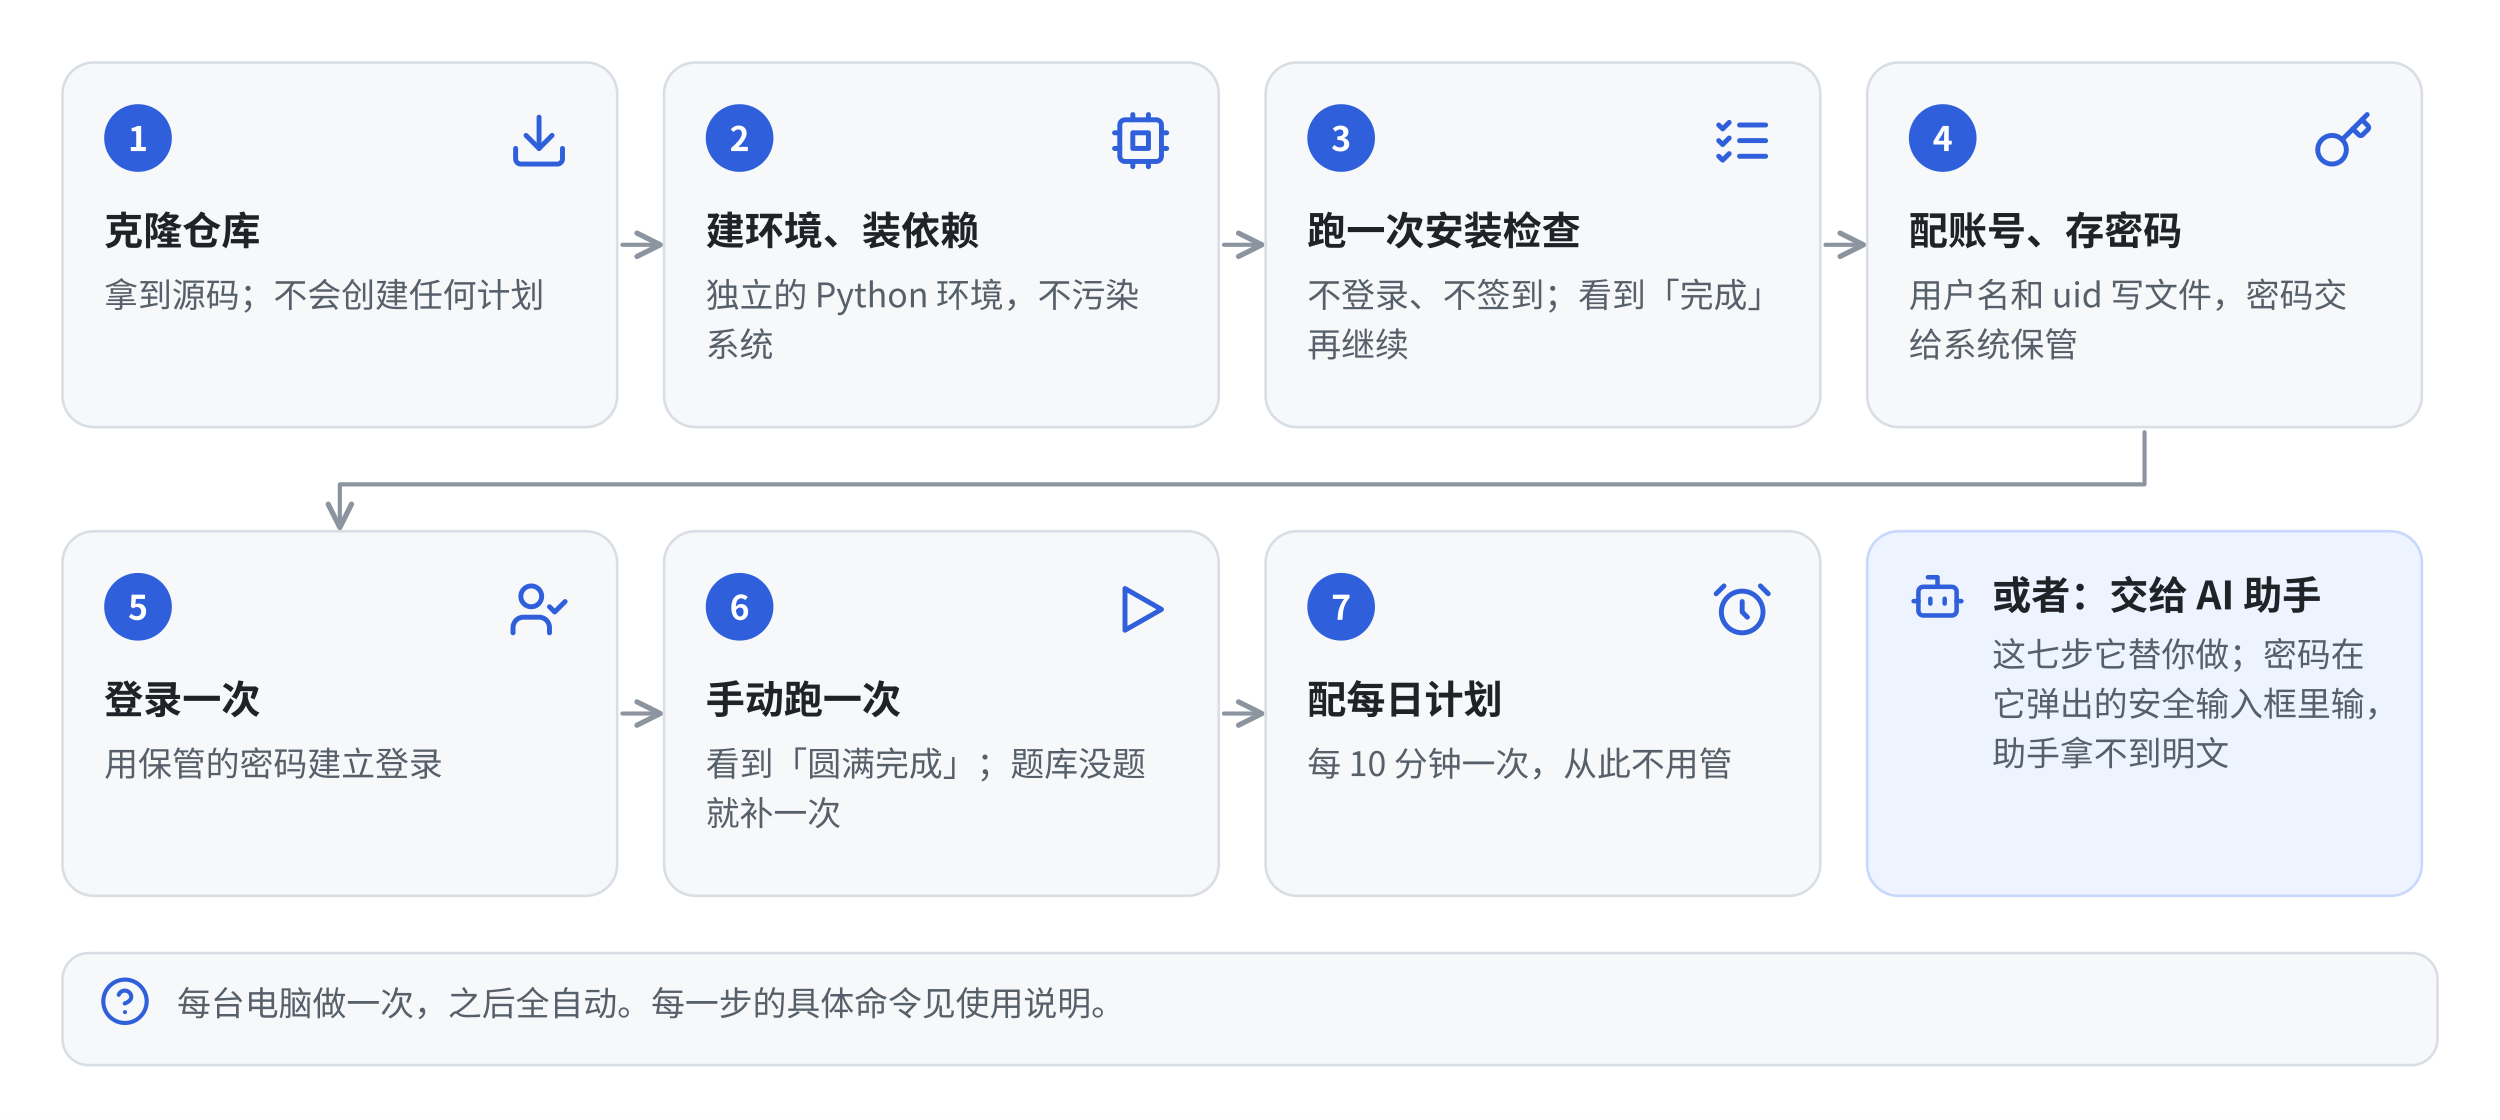
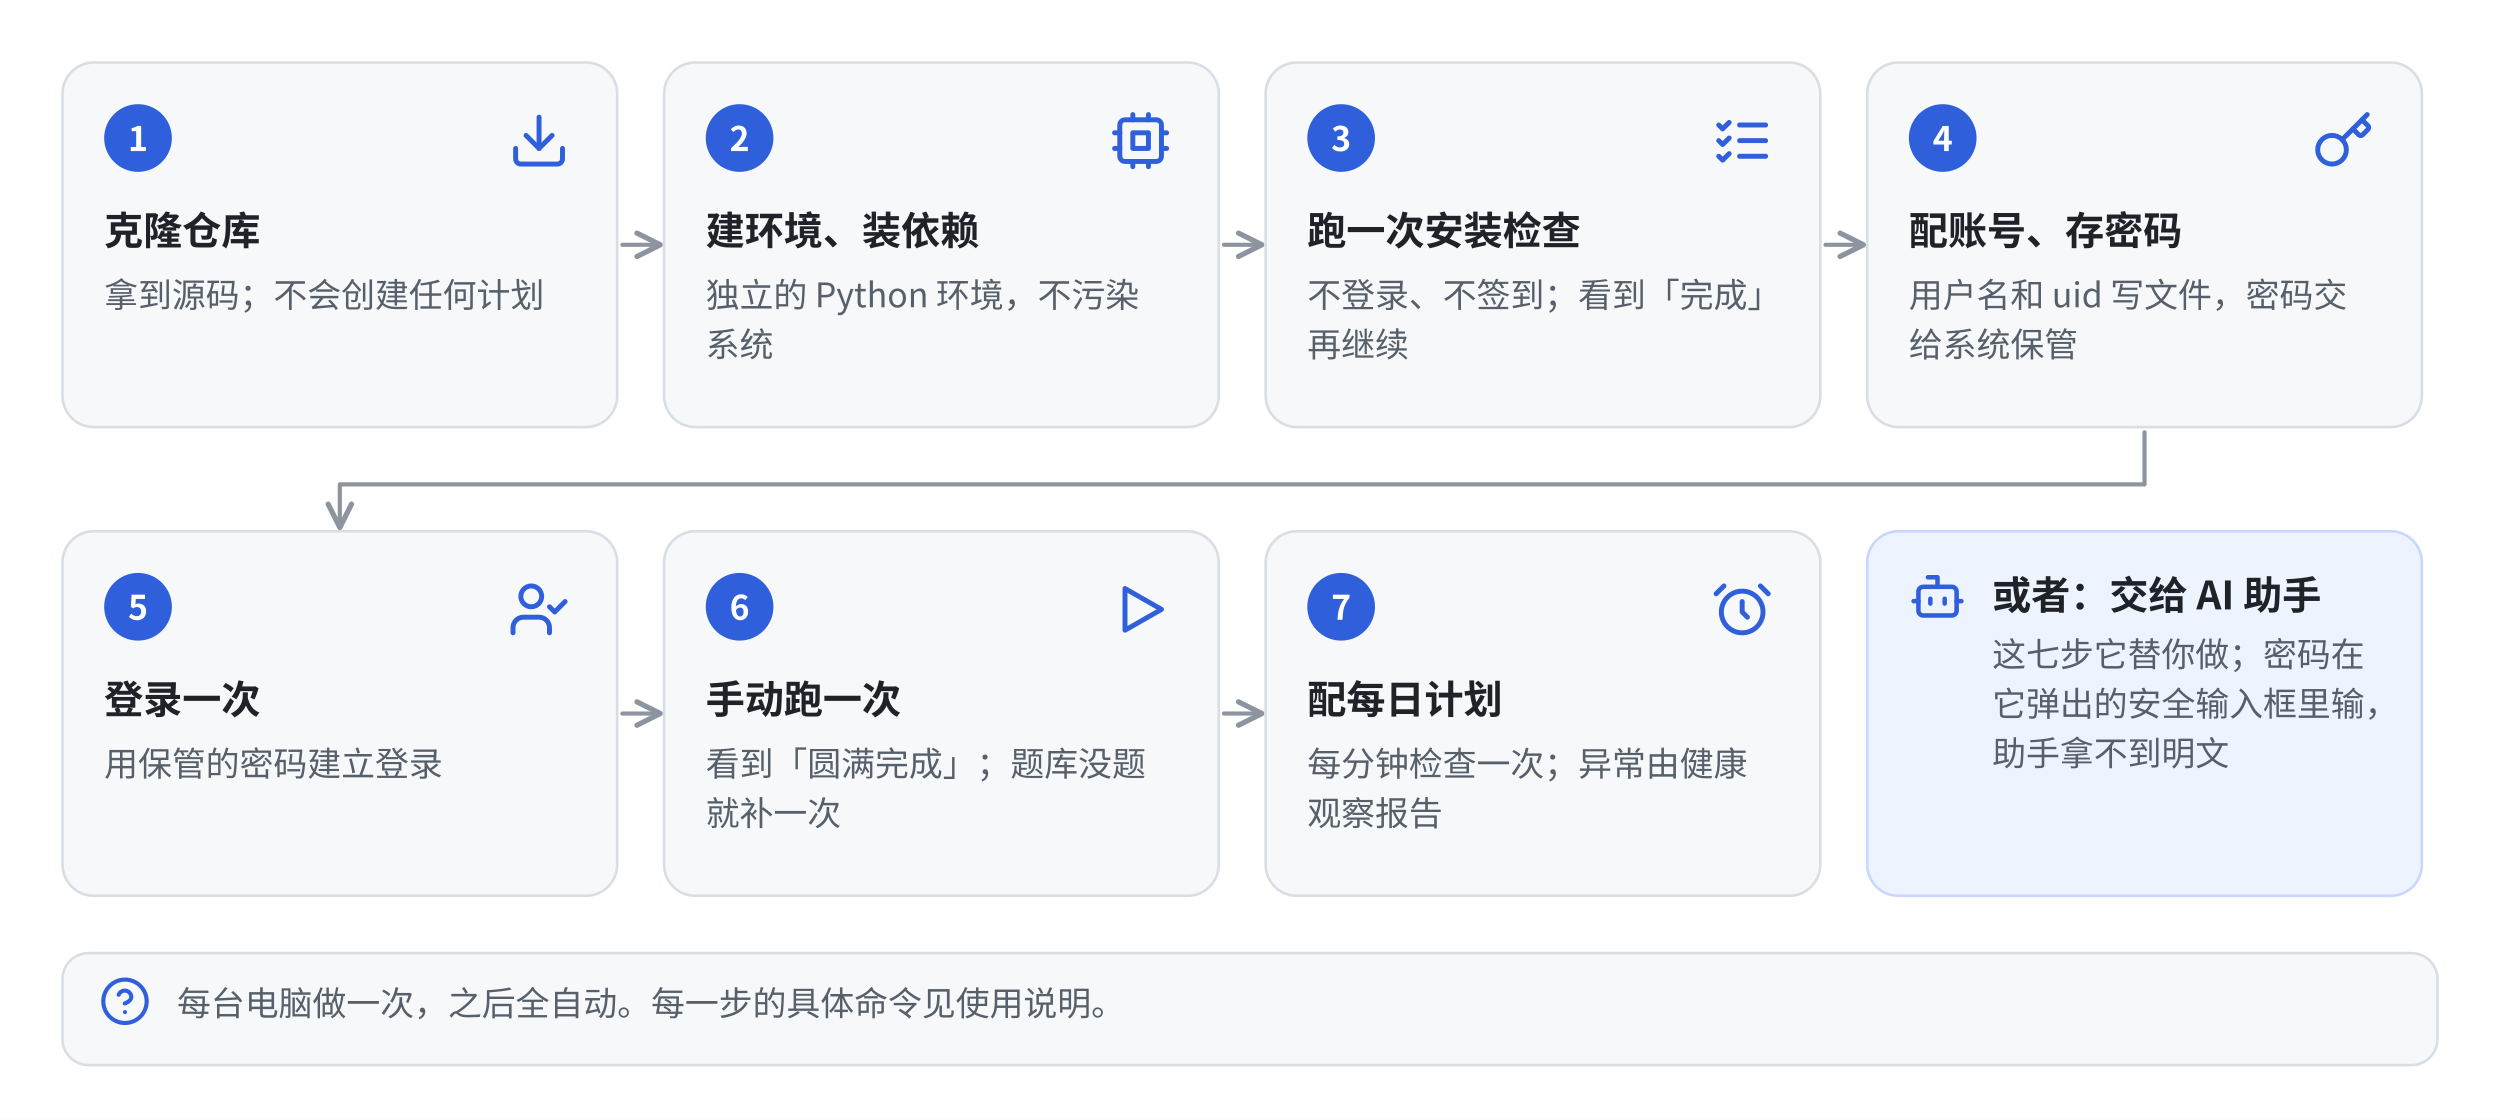
<svg xmlns="http://www.w3.org/2000/svg" width="960" height="430" viewBox="0 0 960 430" role="img" aria-label="安装七步">
  <style>
text{font-family:-apple-system,BlinkMacSystemFont,'Segoe UI','PingFang SC','Hiragino Sans GB','Microsoft YaHei','Noto Sans CJK SC',Helvetica,Arial,sans-serif;fill:#1f2328;font-size:13px}
.h{font-size:15px;font-weight:600}.hb{font-size:17px;font-weight:700}
.s{font-size:13px;fill:#57606a}.xs{font-size:12px;fill:#6f7781}
.mono{font-family:ui-monospace,SFMono-Regular,Menlo,Consolas,'PingFang SC','Microsoft YaHei',monospace;font-size:12px;fill:#57606a}
.w{fill:#ffffff;font-weight:600}
.bg{fill:#ffffff}
.line{stroke:#8c959f;stroke-width:1.6;fill:none;stroke-linecap:round;stroke-linejoin:round}
.line.soft{stroke:#c9d1d9}
.ar{stroke:#8c959f;stroke-width:1.6;fill:none;marker-end:url(#ah);stroke-linecap:round;stroke-linejoin:round}
.ar.blue{stroke:#2f5fdb;marker-end:url(#ah-blue)}.ar.green{stroke:#1a7f37;marker-end:url(#ah-green)}
.ar.red{stroke:#cf222e;marker-end:url(#ah-red)}.ar.amber{stroke:#9a6700;marker-end:url(#ah-amber)}
.ar.dash{stroke-dasharray:5 4}
.ic{fill:none;stroke-width:1.9;stroke-linecap:round;stroke-linejoin:round}
.c-gray{fill:#f6f8fa;stroke:#d8dee4;stroke-width:1}.f-gray{fill:#57606a}.k-gray{stroke:#57606a}.t-gray{fill:#57606a}.ic-gray{stroke:#57606a}.sf-gray{fill:#f6f8fa}.ss-gray{stroke:#d8dee4}
.c-blue{fill:#eef4ff;stroke:#c7d7fe;stroke-width:1}.f-blue{fill:#2f5fdb}.k-blue{stroke:#2f5fdb}.t-blue{fill:#2f5fdb}.ic-blue{stroke:#2f5fdb}.sf-blue{fill:#eef4ff}.ss-blue{stroke:#c7d7fe}
.c-green{fill:#ecfdf3;stroke:#b7e4c7;stroke-width:1}.f-green{fill:#1a7f37}.k-green{stroke:#1a7f37}.t-green{fill:#1a7f37}.ic-green{stroke:#1a7f37}.sf-green{fill:#ecfdf3}.ss-green{stroke:#b7e4c7}
.c-amber{fill:#fff8e6;stroke:#f5d78a;stroke-width:1}.f-amber{fill:#9a6700}.k-amber{stroke:#9a6700}.t-amber{fill:#9a6700}.ic-amber{stroke:#9a6700}.sf-amber{fill:#fff8e6}.ss-amber{stroke:#f5d78a}
.c-red{fill:#fff1f0;stroke:#f7b9b4;stroke-width:1}.f-red{fill:#cf222e}.k-red{stroke:#cf222e}.t-red{fill:#cf222e}.ic-red{stroke:#cf222e}.sf-red{fill:#fff1f0}.ss-red{stroke:#f7b9b4}
.c-purple{fill:#f6f1ff;stroke:#d6c7f5;stroke-width:1}.f-purple{fill:#6e40c9}.k-purple{stroke:#6e40c9}.t-purple{fill:#6e40c9}.ic-purple{stroke:#6e40c9}.sf-purple{fill:#f6f1ff}.ss-purple{stroke:#d6c7f5}
@media (prefers-color-scheme: dark){
text{fill:#e6edf3}.s{fill:#a3adb8}.xs{fill:#8b949e}.mono{fill:#a3adb8}.w{fill:#ffffff}
.bg{fill:#0d1117}
.line{stroke:#6e7681}.line.soft{stroke:#30363d}
.ar{stroke:#6e7681}
.ar.blue{stroke:#79a6ff}.ar.green{stroke:#4ad07a}.ar.red{stroke:#ff7b72}.ar.amber{stroke:#e3b341}
.c-gray{fill:#161b22;stroke:#30363d}.f-gray{fill:#8b949e}.k-gray{stroke:#8b949e}.t-gray{fill:#8b949e}.ic-gray{stroke:#8b949e}.sf-gray{fill:#161b22}.ss-gray{stroke:#30363d}
.c-blue{fill:#12203a;stroke:#2b4a86}.f-blue{fill:#79a6ff}.k-blue{stroke:#79a6ff}.t-blue{fill:#79a6ff}.ic-blue{stroke:#79a6ff}.sf-blue{fill:#12203a}.ss-blue{stroke:#2b4a86}
.c-green{fill:#0f2a1a;stroke:#1f5a33}.f-green{fill:#4ad07a}.k-green{stroke:#4ad07a}.t-green{fill:#4ad07a}.ic-green{stroke:#4ad07a}.sf-green{fill:#0f2a1a}.ss-green{stroke:#1f5a33}
.c-amber{fill:#2e2410;stroke:#6b4f12}.f-amber{fill:#e3b341}.k-amber{stroke:#e3b341}.t-amber{fill:#e3b341}.ic-amber{stroke:#e3b341}.sf-amber{fill:#2e2410}.ss-amber{stroke:#6b4f12}
.c-red{fill:#301416;stroke:#7a2a2e}.f-red{fill:#ff7b72}.k-red{stroke:#ff7b72}.t-red{fill:#ff7b72}.ic-red{stroke:#ff7b72}.sf-red{fill:#301416}.ss-red{stroke:#7a2a2e}
.c-purple{fill:#231a36;stroke:#4a3480}.f-purple{fill:#b083f0}.k-purple{stroke:#b083f0}.t-purple{fill:#b083f0}.ic-purple{stroke:#b083f0}.sf-purple{fill:#231a36}.ss-purple{stroke:#4a3480}
}
</style>
  <defs>
    <marker id="ah" viewBox="0 0 10 10" refX="8.5" refY="5" markerWidth="7" markerHeight="7" orient="auto-start-reverse">
      <path d="M1,1 L9,5 L1,9" fill="none" stroke="#8c959f" stroke-width="1.8" stroke-linecap="round" stroke-linejoin="round" />
    </marker>
    <marker id="ah-blue" viewBox="0 0 10 10" refX="8.5" refY="5" markerWidth="7" markerHeight="7" orient="auto-start-reverse">
      <path d="M1,1 L9,5 L1,9" fill="none" stroke="#2f5fdb" stroke-width="1.8" stroke-linecap="round" stroke-linejoin="round" />
    </marker>
    <marker id="ah-green" viewBox="0 0 10 10" refX="8.5" refY="5" markerWidth="7" markerHeight="7" orient="auto-start-reverse">
      <path d="M1,1 L9,5 L1,9" fill="none" stroke="#1a7f37" stroke-width="1.8" stroke-linecap="round" stroke-linejoin="round" />
    </marker>
    <marker id="ah-red" viewBox="0 0 10 10" refX="8.5" refY="5" markerWidth="7" markerHeight="7" orient="auto-start-reverse">
      <path d="M1,1 L9,5 L1,9" fill="none" stroke="#cf222e" stroke-width="1.8" stroke-linecap="round" stroke-linejoin="round" />
    </marker>
    <marker id="ah-amber" viewBox="0 0 10 10" refX="8.5" refY="5" markerWidth="7" markerHeight="7" orient="auto-start-reverse">
      <path d="M1,1 L9,5 L1,9" fill="none" stroke="#9a6700" stroke-width="1.8" stroke-linecap="round" stroke-linejoin="round" />
    </marker>
  </defs>
  <rect width="960" height="430" class="bg" />
  <rect x="24.0" y="24.0" width="213.0" height="140.0" rx="12" class="c-gray" />
  <circle cx="53.0" cy="53.0" r="13" class="f-blue" />
  <text x="53" y="58" class="w" text-anchor="middle" style="font-size:13px">1</text>
  <g transform="translate(195.0,42.0) scale(1.000)" class="ic ic-blue">
    <path d="M12 15V3" />
    <path d="M21 15v4a2 2 0 0 1-2 2H5a2 2 0 0 1-2-2v-4" />
    <path d="m7 10 5 5 5-5" />
  </g>
  <text x="40" y="94" class="h">克隆仓库</text>
  <text x="40" y="118" class="s">拿到源码；不会创建任何计划</text>
  <path d="M239.0,94.0 L253.0,94.0" class="ar" />
  <rect x="255.0" y="24.0" width="213.0" height="140.0" rx="12" class="c-gray" />
  <circle cx="284.0" cy="53.0" r="13" class="f-blue" />
  <text x="284" y="58" class="w" text-anchor="middle" style="font-size:13px">2</text>
  <g transform="translate(426.0,42.0) scale(1.000)" class="ic ic-blue">
    <rect x="4" y="4" width="16" height="16" rx="2" />
    <rect x="9" y="9" width="6" height="6" />
    <path d="M15 2v2" />
    <path d="M15 20v2" />
    <path d="M2 15h2" />
    <path d="M2 9h2" />
    <path d="M20 15h2" />
    <path d="M20 9h2" />
    <path d="M9 2v2" />
    <path d="M9 20v2" />
  </g>
  <text x="271" y="94" class="h">建环境、装依赖</text>
  <text x="271" y="118" class="s">独立的 Python 环境，不污染</text>
  <text x="271" y="137" class="s">系统</text>
  <path d="M470.0,94.0 L484.0,94.0" class="ar" />
  <rect x="486.0" y="24.0" width="213.0" height="140.0" rx="12" class="c-gray" />
  <circle cx="515.0" cy="53.0" r="13" class="f-blue" />
  <text x="515" y="58" class="w" text-anchor="middle" style="font-size:13px">3</text>
  <g transform="translate(657.0,42.0) scale(1.000)" class="ic ic-blue">
    <path d="M11 6h10" />
    <path d="M11 12h10" />
    <path d="M11 18h10" />
    <path d="m3 6 1.5 1.5L7 5" />
    <path d="m3 12 1.5 1.5L7 11" />
    <path d="m3 18 1.5 1.5L7 17" />
  </g>
  <text x="502" y="94" class="h">跑一次安装检查</text>
  <text x="502" y="118" class="s">不登录、不签到；看到「完成」</text>
  <text x="502" y="137" class="s">再继续</text>
  <path d="M701.0,94.0 L715.0,94.0" class="ar" />
  <rect x="717.0" y="24.0" width="213.0" height="140.0" rx="12" class="c-gray" />
  <circle cx="746.0" cy="53.0" r="13" class="f-blue" />
  <text x="746" y="58" class="w" text-anchor="middle" style="font-size:13px">4</text>
  <g transform="translate(888.0,42.0) scale(1.000)" class="ic ic-blue">
    <path d="m15.5 7.5 2.3 2.3a1 1 0 0 0 1.4 0l2.1-2.1a1 1 0 0 0 0-1.4L19 4" />
    <path d="m21 2-9.6 9.6" />
    <circle cx="7.5" cy="15.5" r="5.5" />
  </g>
  <text x="733" y="94" class="h">配账号、存密码</text>
  <text x="733" y="118" class="s">用户名和 uid 写文件，密码交</text>
  <text x="733" y="137" class="s">给系统保管</text>
  <path d="M823.5,166.0 L823.5,186.0 L130.5,186.0 L130.5,202.0" class="ar" />
  <rect x="24.0" y="204.0" width="213.0" height="140.0" rx="12" class="c-gray" />
  <circle cx="53.0" cy="233.0" r="13" class="f-blue" />
  <text x="53" y="238" class="w" text-anchor="middle" style="font-size:13px">5</text>
  <g transform="translate(195.0,222.0) scale(1.000)" class="ic ic-blue">
    <path d="M16 21v-2a4 4 0 0 0-4-4H6a4 4 0 0 0-4 4v2" />
    <circle cx="9" cy="7" r="4" />
    <path d="m16 11 2 2 4-4" />
  </g>
  <text x="40" y="274" class="h">登录一次</text>
  <text x="40" y="298" class="s">用保管的密码建立登录</text>
  <path d="M239.0,274.0 L253.0,274.0" class="ar" />
  <rect x="255.0" y="204.0" width="213.0" height="140.0" rx="12" class="c-gray" />
  <circle cx="284.0" cy="233.0" r="13" class="f-blue" />
  <text x="284" y="238" class="w" text-anchor="middle" style="font-size:13px">6</text>
  <g transform="translate(426.0,222.0) scale(1.000)" class="ic ic-blue">
    <path d="M6 4v16l14-8Z" />
  </g>
  <text x="271" y="274" class="h">手动跑一次</text>
  <text x="271" y="298" class="s">看到「圆满完成」；题库没题</text>
  <text x="271" y="317" class="s">就补一次</text>
  <path d="M470.0,274.0 L484.0,274.0" class="ar" />
  <rect x="486.0" y="204.0" width="213.0" height="140.0" rx="12" class="c-gray" />
  <circle cx="515.0" cy="233.0" r="13" class="f-blue" />
  <text x="515" y="238" class="w" text-anchor="middle" style="font-size:13px">7</text>
  <g transform="translate(657.0,222.0) scale(1.000)" class="ic ic-blue">
    <circle cx="12" cy="13" r="8" />
    <path d="M12 9v4l2 2" />
    <path d="M5 3 2 6" />
    <path d="m22 6-3-3" />
  </g>
  <text x="502" y="274" class="h">配每日计划</text>
-   <text x="502" y="298" class="s">每 10 分钟一次，从此不用管</text>
+   <text x="502" y="298" class="s">每分钟检查一次；异常由健康</text>
+   <text x="502" y="317" class="s">观察报告</text>
  <rect x="717.0" y="204.0" width="213.0" height="140.0" rx="12" class="c-blue" />
  <g transform="translate(733.0,218.0) scale(0.917)" class="ic ic-blue">
    <path d="M12 8V4H8" />
    <rect x="4" y="8" width="16" height="12" rx="2" />
    <path d="M2 14h2" />
    <path d="M20 14h2" />
    <path d="M15 13v2" />
    <path d="M9 13v2" />
  </g>
  <text x="765" y="234" class="h">或者：交给 AI 助手</text>
  <text x="765" y="256" class="s">这七步它替你做；密码在</text>
  <text x="765" y="275" class="s">它弹出的安全输入框里输，</text>
  <text x="765" y="294" class="s">助手拿不到明文</text>
  <rect x="24.0" y="366.0" width="912.0" height="43.0" rx="10" class="c-gray" />
  <g transform="translate(38.0,374.5) scale(0.833)" class="ic ic-blue">
    <circle cx="12" cy="12" r="10" />
    <path d="M9.1 9a3 3 0 0 1 5.8 1c0 2-3 3-3 3" />
    <path d="M12 17h.01" />
  </g>
  <text x="68" y="390" class="s">每台电脑做一次，之后全自动。每一步的具体命令见使用说明。</text>
</svg>
